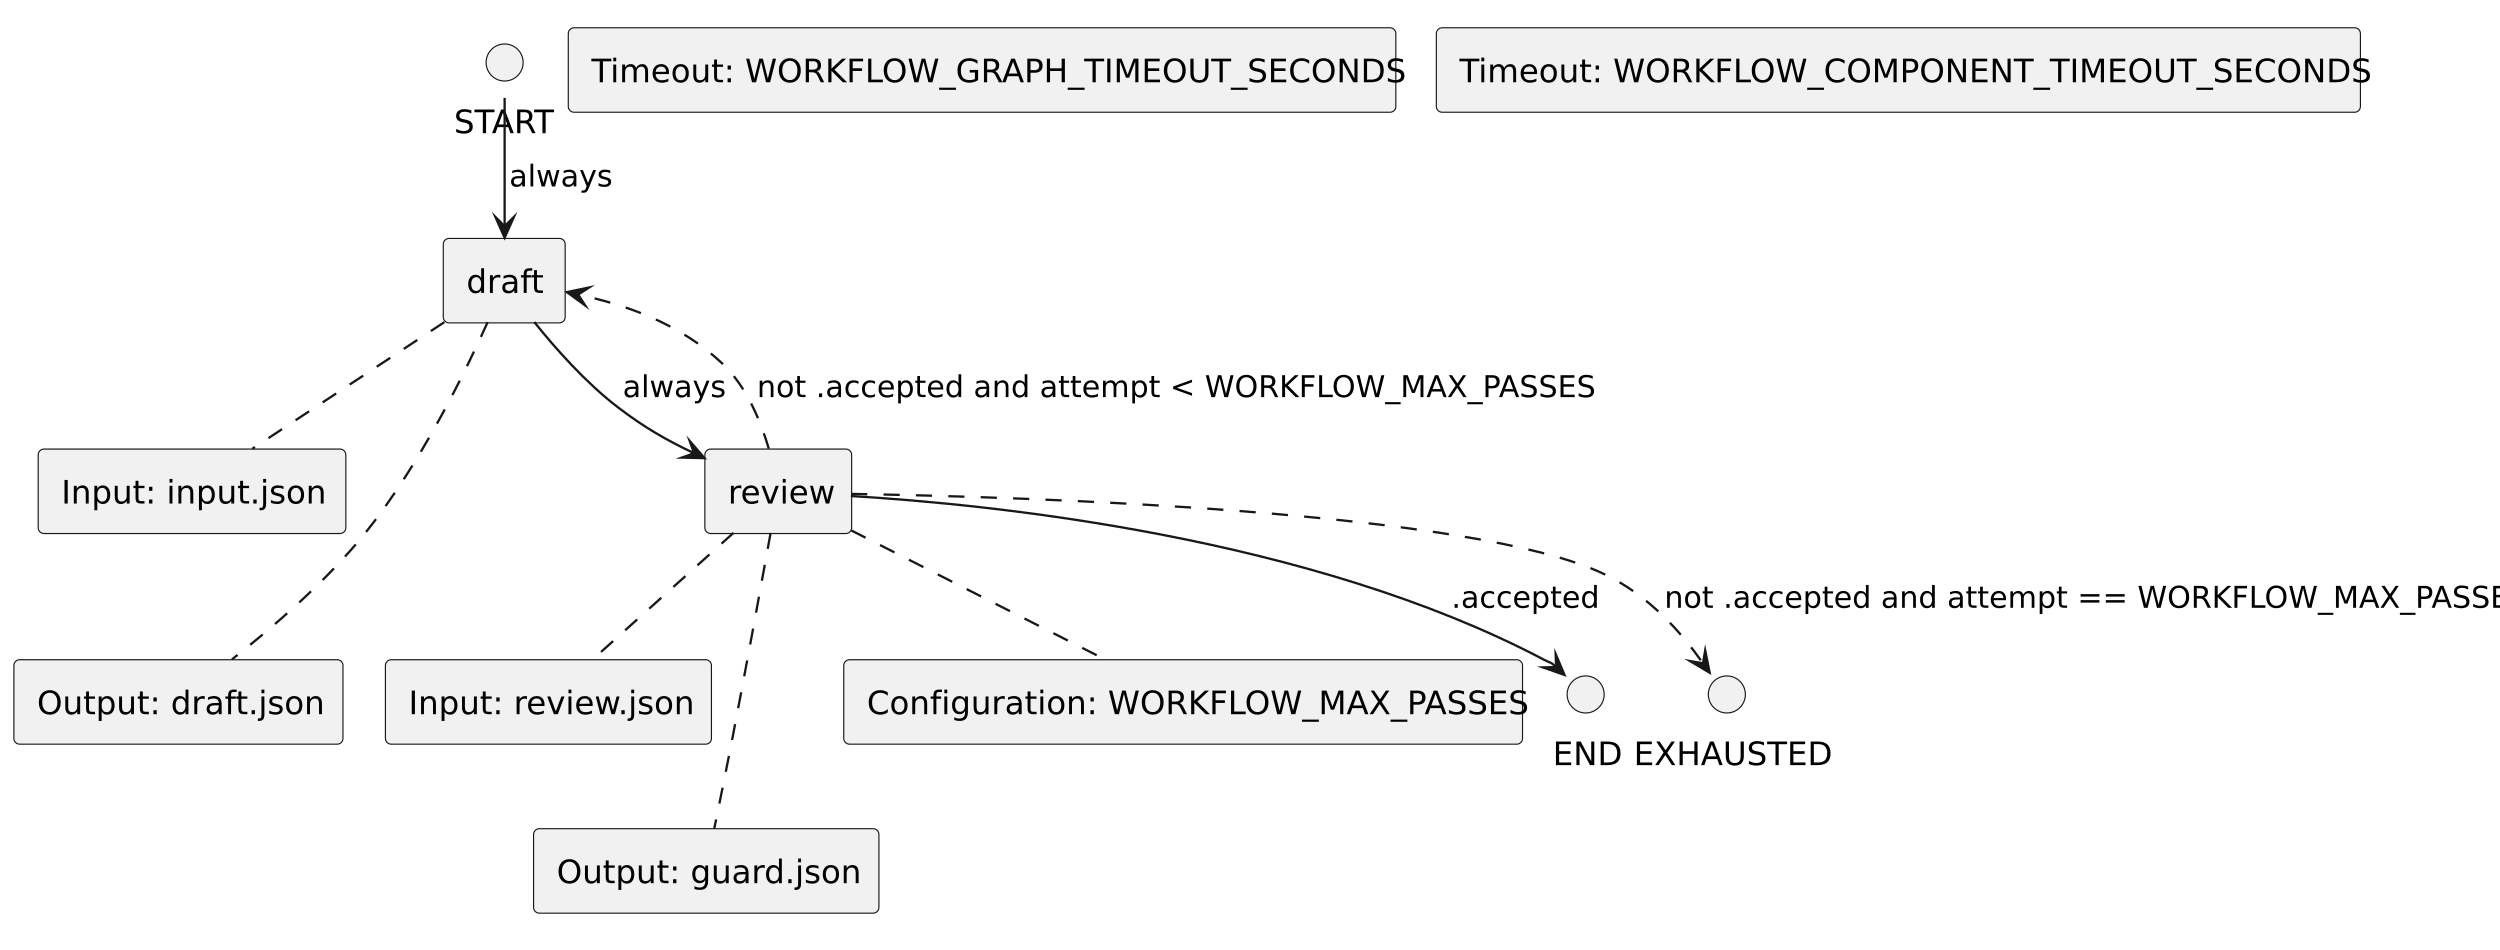
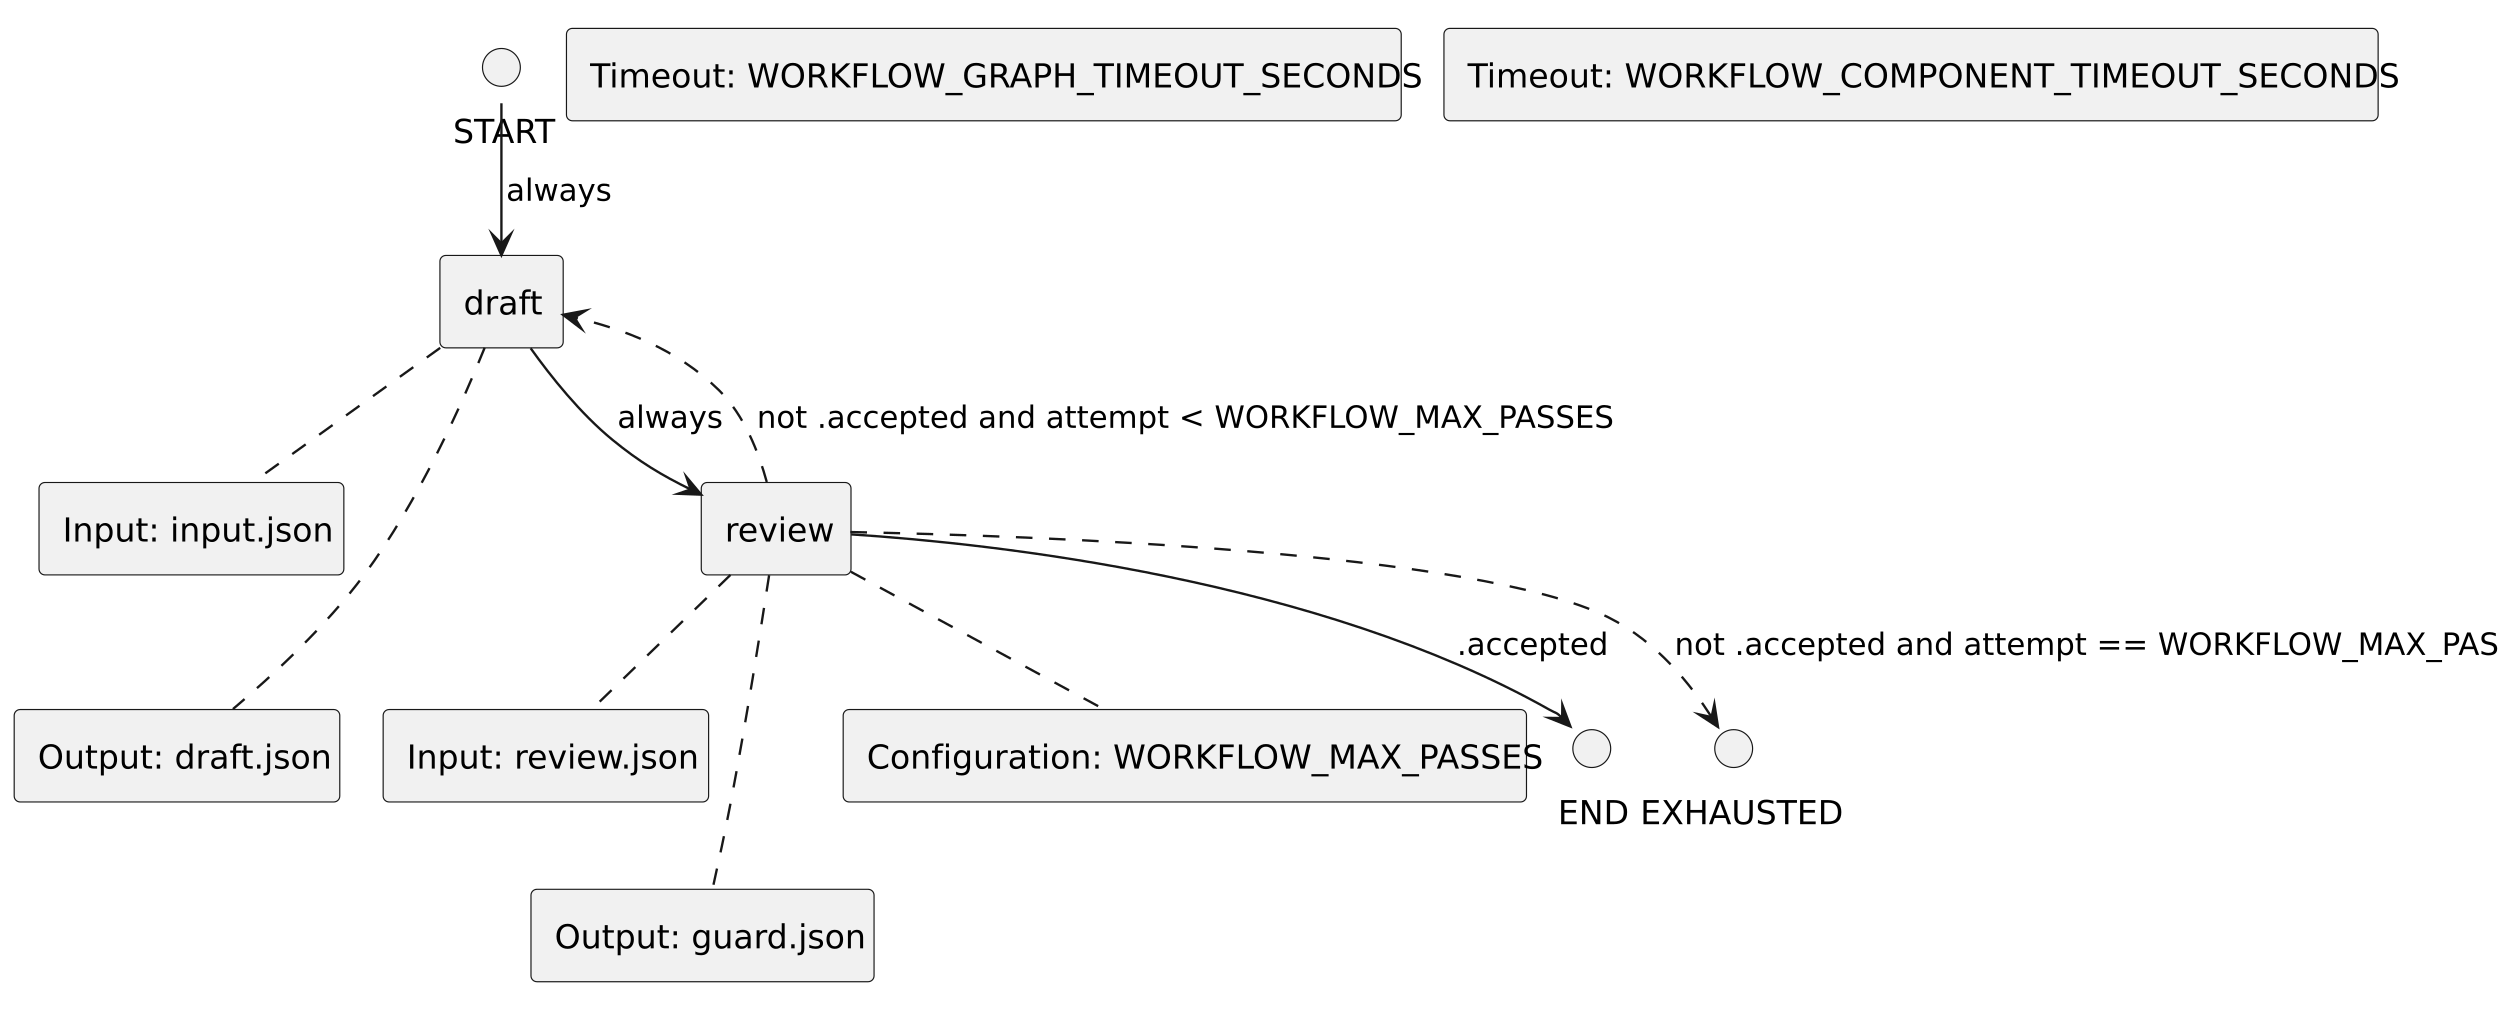
- <svg xmlns="http://www.w3.org/2000/svg" xmlns:xlink="http://www.w3.org/1999/xlink" version="1.1" data-diagram-type="DESCRIPTION" style="width:1080px;height:410px;background:#FFFFFF;" width="1080px" height="410px" viewBox="0 0 1080 410" zoomAndPan="magnify" preserveAspectRatio="none" contentStyleType="text/css">
+ <svg xmlns="http://www.w3.org/2000/svg" xmlns:xlink="http://www.w3.org/1999/xlink" version="1.1" data-diagram-type="DESCRIPTION" style="width:1057px;height:431px;background:#FFFFFF;" width="1057px" height="431px" viewBox="0 0 1057 431" zoomAndPan="magnify" preserveAspectRatio="none" contentStyleType="text/css">
  <defs />
  <g font-family="DejaVu Sans, Liberation Sans, Arial, sans-serif" lengthAdjust="spacing">
    <g class="entity" data-qualified-name="n0" id="ent0001" data-source-line="5">
      <a target="_top" href="//github.com/gorban/api-agent/blob/_____switch_branch_____/tests/integration/fixtures/workflow_preferences/workflows/components/answer.md.html#node-draft" xlink:href="//github.com/gorban/api-agent/blob/_____switch_branch_____/tests/integration/fixtures/workflow_preferences/workflows/components/answer.md.html#node-draft" xlink:type="simple" xlink:actuate="onRequest" xlink:show="new" title="//github.com/gorban/api-agent/blob/_____switch_branch_____/tests/integration/fixtures/workflow_preferences/workflows/components/answer.md.html#node-draft" xlink:title="//github.com/gorban/api-agent/blob/_____switch_branch_____/tests/integration/fixtures/workflow_preferences/workflows/components/answer.md.html#node-draft">
-         <rect x="191.5" y="103" width="52.655" height="36.488" fill="#F1F1F1" style="stroke:#181818;stroke-width:0.5;" rx="2.5" ry="2.5" />
-         <text x="201.5" y="126.535" fill="#000" font-size="14" textLength="32.655">draft</text>
+         <rect x="186" y="108" width="52.116" height="39.068" fill="#F1F1F1" style="stroke:#181818;stroke-width:0.5;" rx="2.5" ry="2.5" />
+         <text x="196" y="132.966" fill="#000" font-size="14" textLength="32.116">draft</text>
      </a>
    </g>
    <g class="entity" data-qualified-name="ref0" id="ent0002" data-source-line="6">
      <a target="_top" href="//github.com/gorban/api-agent/blob/_____switch_branch_____/tests/integration/fixtures/workflow_preferences/schemas/input.json" xlink:href="//github.com/gorban/api-agent/blob/_____switch_branch_____/tests/integration/fixtures/workflow_preferences/schemas/input.json" xlink:type="simple" xlink:actuate="onRequest" xlink:show="new" title="//github.com/gorban/api-agent/blob/_____switch_branch_____/tests/integration/fixtures/workflow_preferences/schemas/input.json" xlink:title="//github.com/gorban/api-agent/blob/_____switch_branch_____/tests/integration/fixtures/workflow_preferences/schemas/input.json">
-         <rect x="16.5" y="194" width="132.902" height="36.488" fill="#F1F1F1" style="stroke:#181818;stroke-width:0.5;" rx="2.5" ry="2.5" />
-         <text x="26.5" y="217.535" fill="#000" font-size="14" textLength="112.902">Input: input.json</text>
+         <rect x="16.5" y="204" width="128.878" height="39.068" fill="#F1F1F1" style="stroke:#181818;stroke-width:0.5;" rx="2.5" ry="2.5" />
+         <text x="26.5" y="228.966" fill="#000" font-size="14" textLength="108.878">Input: input.json</text>
      </a>
    </g>
    <g class="entity" data-qualified-name="ref1" id="ent0004" data-source-line="8">
      <a target="_top" href="//github.com/gorban/api-agent/blob/_____switch_branch_____/tests/integration/fixtures/workflow_preferences/schemas/draft.json" xlink:href="//github.com/gorban/api-agent/blob/_____switch_branch_____/tests/integration/fixtures/workflow_preferences/schemas/draft.json" xlink:type="simple" xlink:actuate="onRequest" xlink:show="new" title="//github.com/gorban/api-agent/blob/_____switch_branch_____/tests/integration/fixtures/workflow_preferences/schemas/draft.json" xlink:title="//github.com/gorban/api-agent/blob/_____switch_branch_____/tests/integration/fixtures/workflow_preferences/schemas/draft.json">
-         <rect x="6" y="285" width="142.165" height="36.488" fill="#F1F1F1" style="stroke:#181818;stroke-width:0.5;" rx="2.5" ry="2.5" />
-         <text x="16" y="308.535" fill="#000" font-size="14" textLength="122.165">Output: draft.json</text>
+         <rect x="6" y="300" width="137.656" height="39.068" fill="#F1F1F1" style="stroke:#181818;stroke-width:0.5;" rx="2.5" ry="2.5" />
+         <text x="16" y="324.966" fill="#000" font-size="14" textLength="117.656">Output: draft.json</text>
      </a>
    </g>
    <g class="entity" data-qualified-name="n1" id="ent0007" data-source-line="11">
      <a target="_top" href="//github.com/gorban/api-agent/blob/_____switch_branch_____/tests/integration/fixtures/workflow_preferences/workflows/components/answer.md.html#node-review" xlink:href="//github.com/gorban/api-agent/blob/_____switch_branch_____/tests/integration/fixtures/workflow_preferences/workflows/components/answer.md.html#node-review" xlink:type="simple" xlink:actuate="onRequest" xlink:show="new" title="//github.com/gorban/api-agent/blob/_____switch_branch_____/tests/integration/fixtures/workflow_preferences/workflows/components/answer.md.html#node-review" xlink:title="//github.com/gorban/api-agent/blob/_____switch_branch_____/tests/integration/fixtures/workflow_preferences/workflows/components/answer.md.html#node-review">
-         <rect x="304.5" y="194" width="63.408" height="36.488" fill="#F1F1F1" style="stroke:#181818;stroke-width:0.5;" rx="2.5" ry="2.5" />
-         <text x="314.5" y="217.535" fill="#000" font-size="14" textLength="43.408">review</text>
+         <rect x="296.5" y="204" width="63.302" height="39.068" fill="#F1F1F1" style="stroke:#181818;stroke-width:0.5;" rx="2.5" ry="2.5" />
+         <text x="306.5" y="228.966" fill="#000" font-size="14" textLength="43.302">review</text>
      </a>
    </g>
    <g class="entity" data-qualified-name="ref2" id="ent0008" data-source-line="12">
      <a target="_top" href="//github.com/gorban/api-agent/blob/_____switch_branch_____/tests/integration/fixtures/workflow_preferences/schemas/review.json" xlink:href="//github.com/gorban/api-agent/blob/_____switch_branch_____/tests/integration/fixtures/workflow_preferences/schemas/review.json" xlink:type="simple" xlink:actuate="onRequest" xlink:show="new" title="//github.com/gorban/api-agent/blob/_____switch_branch_____/tests/integration/fixtures/workflow_preferences/schemas/review.json" xlink:title="//github.com/gorban/api-agent/blob/_____switch_branch_____/tests/integration/fixtures/workflow_preferences/schemas/review.json">
-         <rect x="166.5" y="285" width="140.839" height="36.488" fill="#F1F1F1" style="stroke:#181818;stroke-width:0.5;" rx="2.5" ry="2.5" />
-         <text x="176.5" y="308.535" fill="#000" font-size="14" textLength="120.839">Input: review.json</text>
+         <rect x="162" y="300" width="137.6" height="39.068" fill="#F1F1F1" style="stroke:#181818;stroke-width:0.5;" rx="2.5" ry="2.5" />
+         <text x="172" y="324.966" fill="#000" font-size="14" textLength="117.6">Input: review.json</text>
      </a>
    </g>
    <g class="entity" data-qualified-name="ref3" id="ent0010" data-source-line="14">
      <a target="_top" href="//github.com/gorban/api-agent/blob/_____switch_branch_____/tests/integration/fixtures/workflow_preferences/schemas/guard.json" xlink:href="//github.com/gorban/api-agent/blob/_____switch_branch_____/tests/integration/fixtures/workflow_preferences/schemas/guard.json" xlink:type="simple" xlink:actuate="onRequest" xlink:show="new" title="//github.com/gorban/api-agent/blob/_____switch_branch_____/tests/integration/fixtures/workflow_preferences/schemas/guard.json" xlink:title="//github.com/gorban/api-agent/blob/_____switch_branch_____/tests/integration/fixtures/workflow_preferences/schemas/guard.json">
-         <rect x="230.5" y="358" width="149.199" height="36.488" fill="#F1F1F1" style="stroke:#181818;stroke-width:0.5;" rx="2.5" ry="2.5" />
-         <text x="240.5" y="381.535" fill="#000" font-size="14" textLength="129.199">Output: guard.json</text>
+         <rect x="224.5" y="376" width="145.048" height="39.068" fill="#F1F1F1" style="stroke:#181818;stroke-width:0.5;" rx="2.5" ry="2.5" />
+         <text x="234.5" y="400.966" fill="#000" font-size="14" textLength="125.048">Output: guard.json</text>
      </a>
    </g>
    <g class="entity" data-qualified-name="timeout4" id="ent0013" data-source-line="17">
      <a target="_top" href="//github.com/gorban/api-agent/blob/_____switch_branch_____/tests/integration/fixtures/workflow_preferences/timeouts.toml" xlink:href="//github.com/gorban/api-agent/blob/_____switch_branch_____/tests/integration/fixtures/workflow_preferences/timeouts.toml" xlink:type="simple" xlink:actuate="onRequest" xlink:show="new" title="//github.com/gorban/api-agent/blob/_____switch_branch_____/tests/integration/fixtures/workflow_preferences/timeouts.toml" xlink:title="//github.com/gorban/api-agent/blob/_____switch_branch_____/tests/integration/fixtures/workflow_preferences/timeouts.toml">
-         <rect x="245.5" y="12" width="357.497" height="36.488" fill="#F1F1F1" style="stroke:#181818;stroke-width:0.5;" rx="2.5" ry="2.5" />
-         <text x="255.5" y="35.535" fill="#000" font-size="14" textLength="337.497">Timeout: WORKFLOW_GRAPH_TIMEOUT_SECONDS</text>
+         <rect x="239.5" y="12" width="352.933" height="39.068" fill="#F1F1F1" style="stroke:#181818;stroke-width:0.5;" rx="2.5" ry="2.5" />
+         <text x="249.5" y="36.966" fill="#000" font-size="14" textLength="332.933">Timeout: WORKFLOW_GRAPH_TIMEOUT_SECONDS</text>
      </a>
    </g>
    <g class="entity" data-qualified-name="timeout5" id="ent0014" data-source-line="18">
      <a target="_top" href="//github.com/gorban/api-agent/blob/_____switch_branch_____/tests/integration/fixtures/workflow_preferences/timeouts.toml" xlink:href="//github.com/gorban/api-agent/blob/_____switch_branch_____/tests/integration/fixtures/workflow_preferences/timeouts.toml" xlink:type="simple" xlink:actuate="onRequest" xlink:show="new" title="//github.com/gorban/api-agent/blob/_____switch_branch_____/tests/integration/fixtures/workflow_preferences/timeouts.toml" xlink:title="//github.com/gorban/api-agent/blob/_____switch_branch_____/tests/integration/fixtures/workflow_preferences/timeouts.toml">
-         <rect x="620.5" y="12" width="399.203" height="36.488" fill="#F1F1F1" style="stroke:#181818;stroke-width:0.5;" rx="2.5" ry="2.5" />
-         <text x="630.5" y="35.535" fill="#000" font-size="14" textLength="379.203">Timeout: WORKFLOW_COMPONENT_TIMEOUT_SECONDS</text>
+         <rect x="610.5" y="12" width="394.974" height="39.068" fill="#F1F1F1" style="stroke:#181818;stroke-width:0.5;" rx="2.5" ry="2.5" />
+         <text x="620.5" y="36.966" fill="#000" font-size="14" textLength="374.974">Timeout: WORKFLOW_COMPONENT_TIMEOUT_SECONDS</text>
      </a>
    </g>
    <g class="entity" data-qualified-name="passlimit6" id="ent0015" data-source-line="19">
      <a target="_top" href="//github.com/gorban/api-agent/blob/_____switch_branch_____/tests/integration/fixtures/workflow_preferences/timeouts.toml" xlink:href="//github.com/gorban/api-agent/blob/_____switch_branch_____/tests/integration/fixtures/workflow_preferences/timeouts.toml" xlink:type="simple" xlink:actuate="onRequest" xlink:show="new" title="//github.com/gorban/api-agent/blob/_____switch_branch_____/tests/integration/fixtures/workflow_preferences/timeouts.toml" xlink:title="//github.com/gorban/api-agent/blob/_____switch_branch_____/tests/integration/fixtures/workflow_preferences/timeouts.toml">
-         <rect x="364.5" y="285" width="293.232" height="36.488" fill="#F1F1F1" style="stroke:#181818;stroke-width:0.5;" rx="2.5" ry="2.5" />
-         <text x="374.5" y="308.535" fill="#000" font-size="14" textLength="273.232">Configuration: WORKFLOW_MAX_PASSES</text>
+         <rect x="356.5" y="300" width="288.897" height="39.068" fill="#F1F1F1" style="stroke:#181818;stroke-width:0.5;" rx="2.5" ry="2.5" />
+         <text x="366.5" y="324.966" fill="#000" font-size="14" textLength="268.897">Configuration: WORKFLOW_MAX_PASSES</text>
      </a>
    </g>
    <g class="entity" data-qualified-name="start" id="ent0017" data-source-line="21">
-       <ellipse cx="218" cy="27" rx="8" ry="8" fill="#F1F1F1" style="stroke:#181818;stroke-width:0.5;" />
-       <text x="196.122" y="57.535" fill="#000" font-size="14" textLength="43.757">START</text>
+       <ellipse cx="212" cy="28.5" rx="8" ry="8" fill="#F1F1F1" style="stroke:#181818;stroke-width:0.5;" />
+       <text x="191.546" y="60.466" fill="#000" font-size="14" textLength="40.908">START</text>
    </g>
    <g class="entity" data-qualified-name="end" id="ent0020" data-source-line="24">
-       <ellipse cx="685" cy="300" rx="8" ry="8" fill="#F1F1F1" style="stroke:#181818;stroke-width:0.5;" />
-       <text x="670.792" y="330.535" fill="#000" font-size="14" textLength="28.417">END</text>
+       <ellipse cx="673" cy="316.5" rx="8" ry="8" fill="#F1F1F1" style="stroke:#181818;stroke-width:0.5;" />
+       <text x="658.678" y="348.466" fill="#000" font-size="14" textLength="28.644">END</text>
    </g>
    <g class="entity" data-qualified-name="exhausted" id="ent0023" data-source-line="27">
-       <ellipse cx="746" cy="300" rx="8" ry="8" fill="#F1F1F1" style="stroke:#181818;stroke-width:0.5;" />
-       <text x="705.767" y="330.535" fill="#000" font-size="14" textLength="80.466">EXHAUSTED</text>
+       <ellipse cx="733" cy="316.5" rx="8" ry="8" fill="#F1F1F1" style="stroke:#181818;stroke-width:0.5;" />
+       <text x="693.492" y="348.466" fill="#000" font-size="14" textLength="79.016">EXHAUSTED</text>
    </g>
    <g class="link" data-entity-1="ent0001" data-entity-2="ent0002" id="lnk3" data-link-type="association">
-       <path d="M191.971,139.16 C168.065,154.92 132.83,178.149 108.949,193.893" style="stroke:#181818;stroke-width:1;stroke-dasharray:7,7;" fill="none" />
+       <path d="M186.119,147.071 C163.153,163.551 129.777,187.499 106.828,203.967" style="stroke:#181818;stroke-width:1;stroke-dasharray:7,7;" fill="none" />
    </g>
    <g class="link" data-entity-1="ent0001" data-entity-2="ent0004" id="lnk5" data-link-type="association">
-       <path d="M210.66,139.18 C200.671,161.45 181.34,200.877 158,230 C141.056,251.142 117.545,271.28 100.216,284.855" style="stroke:#181818;stroke-width:1;stroke-dasharray:7,7;" fill="none" />
+       <path d="M204.908,147.041 C195.385,170.637 176.974,212.044 154,243 C137.945,264.633 115.395,285.496 98.494,299.788" style="stroke:#181818;stroke-width:1;stroke-dasharray:7,7;" fill="none" />
    </g>
    <g class="link" data-entity-1="ent0007" data-entity-2="ent0008" id="lnk9" data-link-type="association">
-       <path d="M316.912,230.16 C299.381,245.92 273.542,269.149 256.03,284.893" style="stroke:#181818;stroke-width:1;stroke-dasharray:7,7;" fill="none" />
+       <path d="M308.836,243.071 C291.83,259.551 267.118,283.499 250.124,299.967" style="stroke:#181818;stroke-width:1;stroke-dasharray:7,7;" fill="none" />
    </g>
    <g class="link" data-entity-1="ent0007" data-entity-2="ent0010" id="lnk11" data-link-type="association">
-       <path d="M332.908,230.226 C329.056,251.557 322.223,288.992 316,321 C313.59,333.397 310.74,347.367 308.546,357.991" style="stroke:#181818;stroke-width:1;stroke-dasharray:7,7;" fill="none" />
+       <path d="M325.183,243.192 C321.696,265.901 315.425,305.352 309,339 C306.652,351.298 303.68,365.053 301.281,375.793" style="stroke:#181818;stroke-width:1;stroke-dasharray:7,7;" fill="none" />
    </g>
    <g class="link" data-entity-1="ent0007" data-entity-2="ent0015" id="lnk16" data-link-type="association">
-       <path d="M367.691,229.117 C398.718,244.896 445.811,268.847 477.458,284.942" style="stroke:#181818;stroke-width:1;stroke-dasharray:7,7;" fill="none" />
+       <path d="M359.731,241.741 C390.068,258.225 435.673,283.004 466.805,299.92" style="stroke:#181818;stroke-width:1;stroke-dasharray:7,7;" fill="none" />
    </g>
    <g class="link" data-entity-1="ent0017" data-entity-2="ent0001" id="lnk18" data-link-type="dependency">
-       <polygon points="218,102.716,222,93.716,218,97.716,214,93.716,218,102.716" fill="#181818" style="stroke:#181818;stroke-width:1;stroke-linejoin:miter;stroke-miterlimit:10;" />
-       <path d="M218,42.272 C218,57.52 218,79.863 218,97.716" style="stroke:#181818;stroke-width:1;" fill="none" />
-       <text x="220" y="80.568" fill="#000" font-size="13" textLength="41.552">always</text>
+       <polygon points="212,107.92,216,98.92,212,102.92,208,98.92,212,107.92" fill="#181818" style="stroke:#181818;stroke-width:1;stroke-linejoin:miter;stroke-miterlimit:10;" />
+       <path d="M212,43.652 C212,59.506 212,83.759 212,102.92" style="stroke:#181818;stroke-width:1;" fill="none" />
+       <text x="214" y="84.897" fill="#000" font-size="13" textLength="41.015">always</text>
    </g>
    <g class="link" data-entity-1="ent0001" data-entity-2="ent0007" id="lnk19" data-link-type="dependency">
-       <polygon points="304.353,197.927,297.932,190.459,299.834,195.786,294.507,197.689,304.353,197.927" fill="#181818" style="stroke:#181818;stroke-width:1;stroke-linejoin:miter;stroke-miterlimit:10;" />
-       <path d="M230.781,139.089 C239.956,150.54 253.11,165.404 267,176 C278.32,184.636 287.577,189.98 299.834,195.786" style="stroke:#181818;stroke-width:1;" fill="none" />
-       <text x="269" y="171.568" fill="#000" font-size="13" textLength="41.552">always</text>
+       <polygon points="296.488,209.135,290.168,201.582,291.999,206.934,286.647,208.765,296.488,209.135" fill="#181818" style="stroke:#181818;stroke-width:1;stroke-linejoin:miter;stroke-miterlimit:10;" />
+       <path d="M224.356,147.236 C233.016,159.358 245.432,174.892 259,186 C270.22,195.186 279.625,200.869 291.999,206.934" style="stroke:#181818;stroke-width:1;" fill="none" />
+       <text x="261" y="180.897" fill="#000" font-size="13" textLength="41.015">always</text>
    </g>
    <g class="link" data-entity-1="ent0007" data-entity-2="ent0020" id="lnk21" data-link-type="dependency">
-       <polygon points="675.867,291.572,672.045,282.495,672.222,288.149,666.568,288.326,675.867,291.572" fill="#181818" style="stroke:#181818;stroke-width:1;stroke-linejoin:miter;stroke-miterlimit:10;" />
-       <path d="M367.557,214.283 C428.749,217.935 566.355,231.896 667,285 C670.193,286.685 669.584,285.672 672.222,288.149" style="stroke:#181818;stroke-width:1;" fill="none" />
-       <text x="627" y="262.568" fill="#000" font-size="13" textLength="60.322">.accepted</text>
+       <polygon points="663.984,307.17,660.547,297.94,660.486,303.597,654.83,303.536,663.984,307.17" fill="#181818" style="stroke:#181818;stroke-width:1;stroke-linejoin:miter;stroke-miterlimit:10;" />
+       <path d="M359.864,225.94 C420.919,229.924 557.025,244.81 655,300 C658.28,301.847 657.848,300.901 660.486,303.597" style="stroke:#181818;stroke-width:1;" fill="none" />
+       <text x="616" y="276.897" fill="#000" font-size="13" textLength="58.604">.accepted</text>
    </g>
    <g class="link" data-entity-1="ent0007" data-entity-2="ent0001" id="lnk22" data-link-type="dependency">
-       <polygon points="244.891,126.187,252.84,132.001,249.777,127.246,254.533,124.183,244.891,126.187" fill="#181818" style="stroke:#181818;stroke-width:1;stroke-linejoin:miter;stroke-miterlimit:10;" />
-       <path d="M332.129,193.845 C328.662,182.065 322.465,166.838 312,157 C293.475,139.586 270.393,131.709 249.777,127.246" style="stroke:#181818;stroke-width:1;stroke-dasharray:7,7;" fill="none" />
-       <text x="327" y="171.568" fill="#000" font-size="13" textLength="343.453">not .accepted and attempt &lt; WORKFLOW_MAX_PASSES</text>
+       <polygon points="238.033,133.089,245.87,139.054,242.899,134.24,247.713,131.269,238.033,133.089" fill="#181818" style="stroke:#181818;stroke-width:1;stroke-linejoin:miter;stroke-miterlimit:10;" />
+       <path d="M324.191,203.78 C320.791,191.353 314.649,175.462 304,165 C285.981,147.298 263.187,139.042 242.899,134.24" style="stroke:#181818;stroke-width:1;stroke-dasharray:7,7;" fill="none" />
+       <text x="320" y="180.897" fill="#000" font-size="13" textLength="333.957">not .accepted and attempt &lt; WORKFLOW_MAX_PASSES</text>
    </g>
    <g class="link" data-entity-1="ent0007" data-entity-2="ent0023" id="lnk24" data-link-type="dependency">
-       <polygon points="738.575,290.621,736.644,280.963,735.688,286.538,730.112,285.581,738.575,290.621" fill="#181818" style="stroke:#181818;stroke-width:1;stroke-linejoin:miter;stroke-miterlimit:10;" />
-       <path d="M367.673,213.362 C443.966,214.667 635.839,220.653 693,248 C712.908,257.524 726.625,273.721 735.688,286.538" style="stroke:#181818;stroke-width:1;stroke-dasharray:7,7;" fill="none" />
-       <text x="719" y="262.568" fill="#000" font-size="13" textLength="353.787">not .accepted and attempt == WORKFLOW_MAX_PASSES</text>
+       <polygon points="726.368,307.371,724.848,297.64,723.657,303.17,718.127,301.978,726.368,307.371" fill="#181818" style="stroke:#181818;stroke-width:1;stroke-linejoin:miter;stroke-miterlimit:10;" />
+       <path d="M359.568,224.946 C435.115,226.461 624.184,233.018 680,261 C700.875,271.465 714.913,289.623 723.657,303.17" style="stroke:#181818;stroke-width:1;stroke-dasharray:7,7;" fill="none" />
+       <text x="708" y="276.897" fill="#000" font-size="13" textLength="341.393">not .accepted and attempt == WORKFLOW_MAX_PASSES</text>
    </g>
  </g>
</svg>
